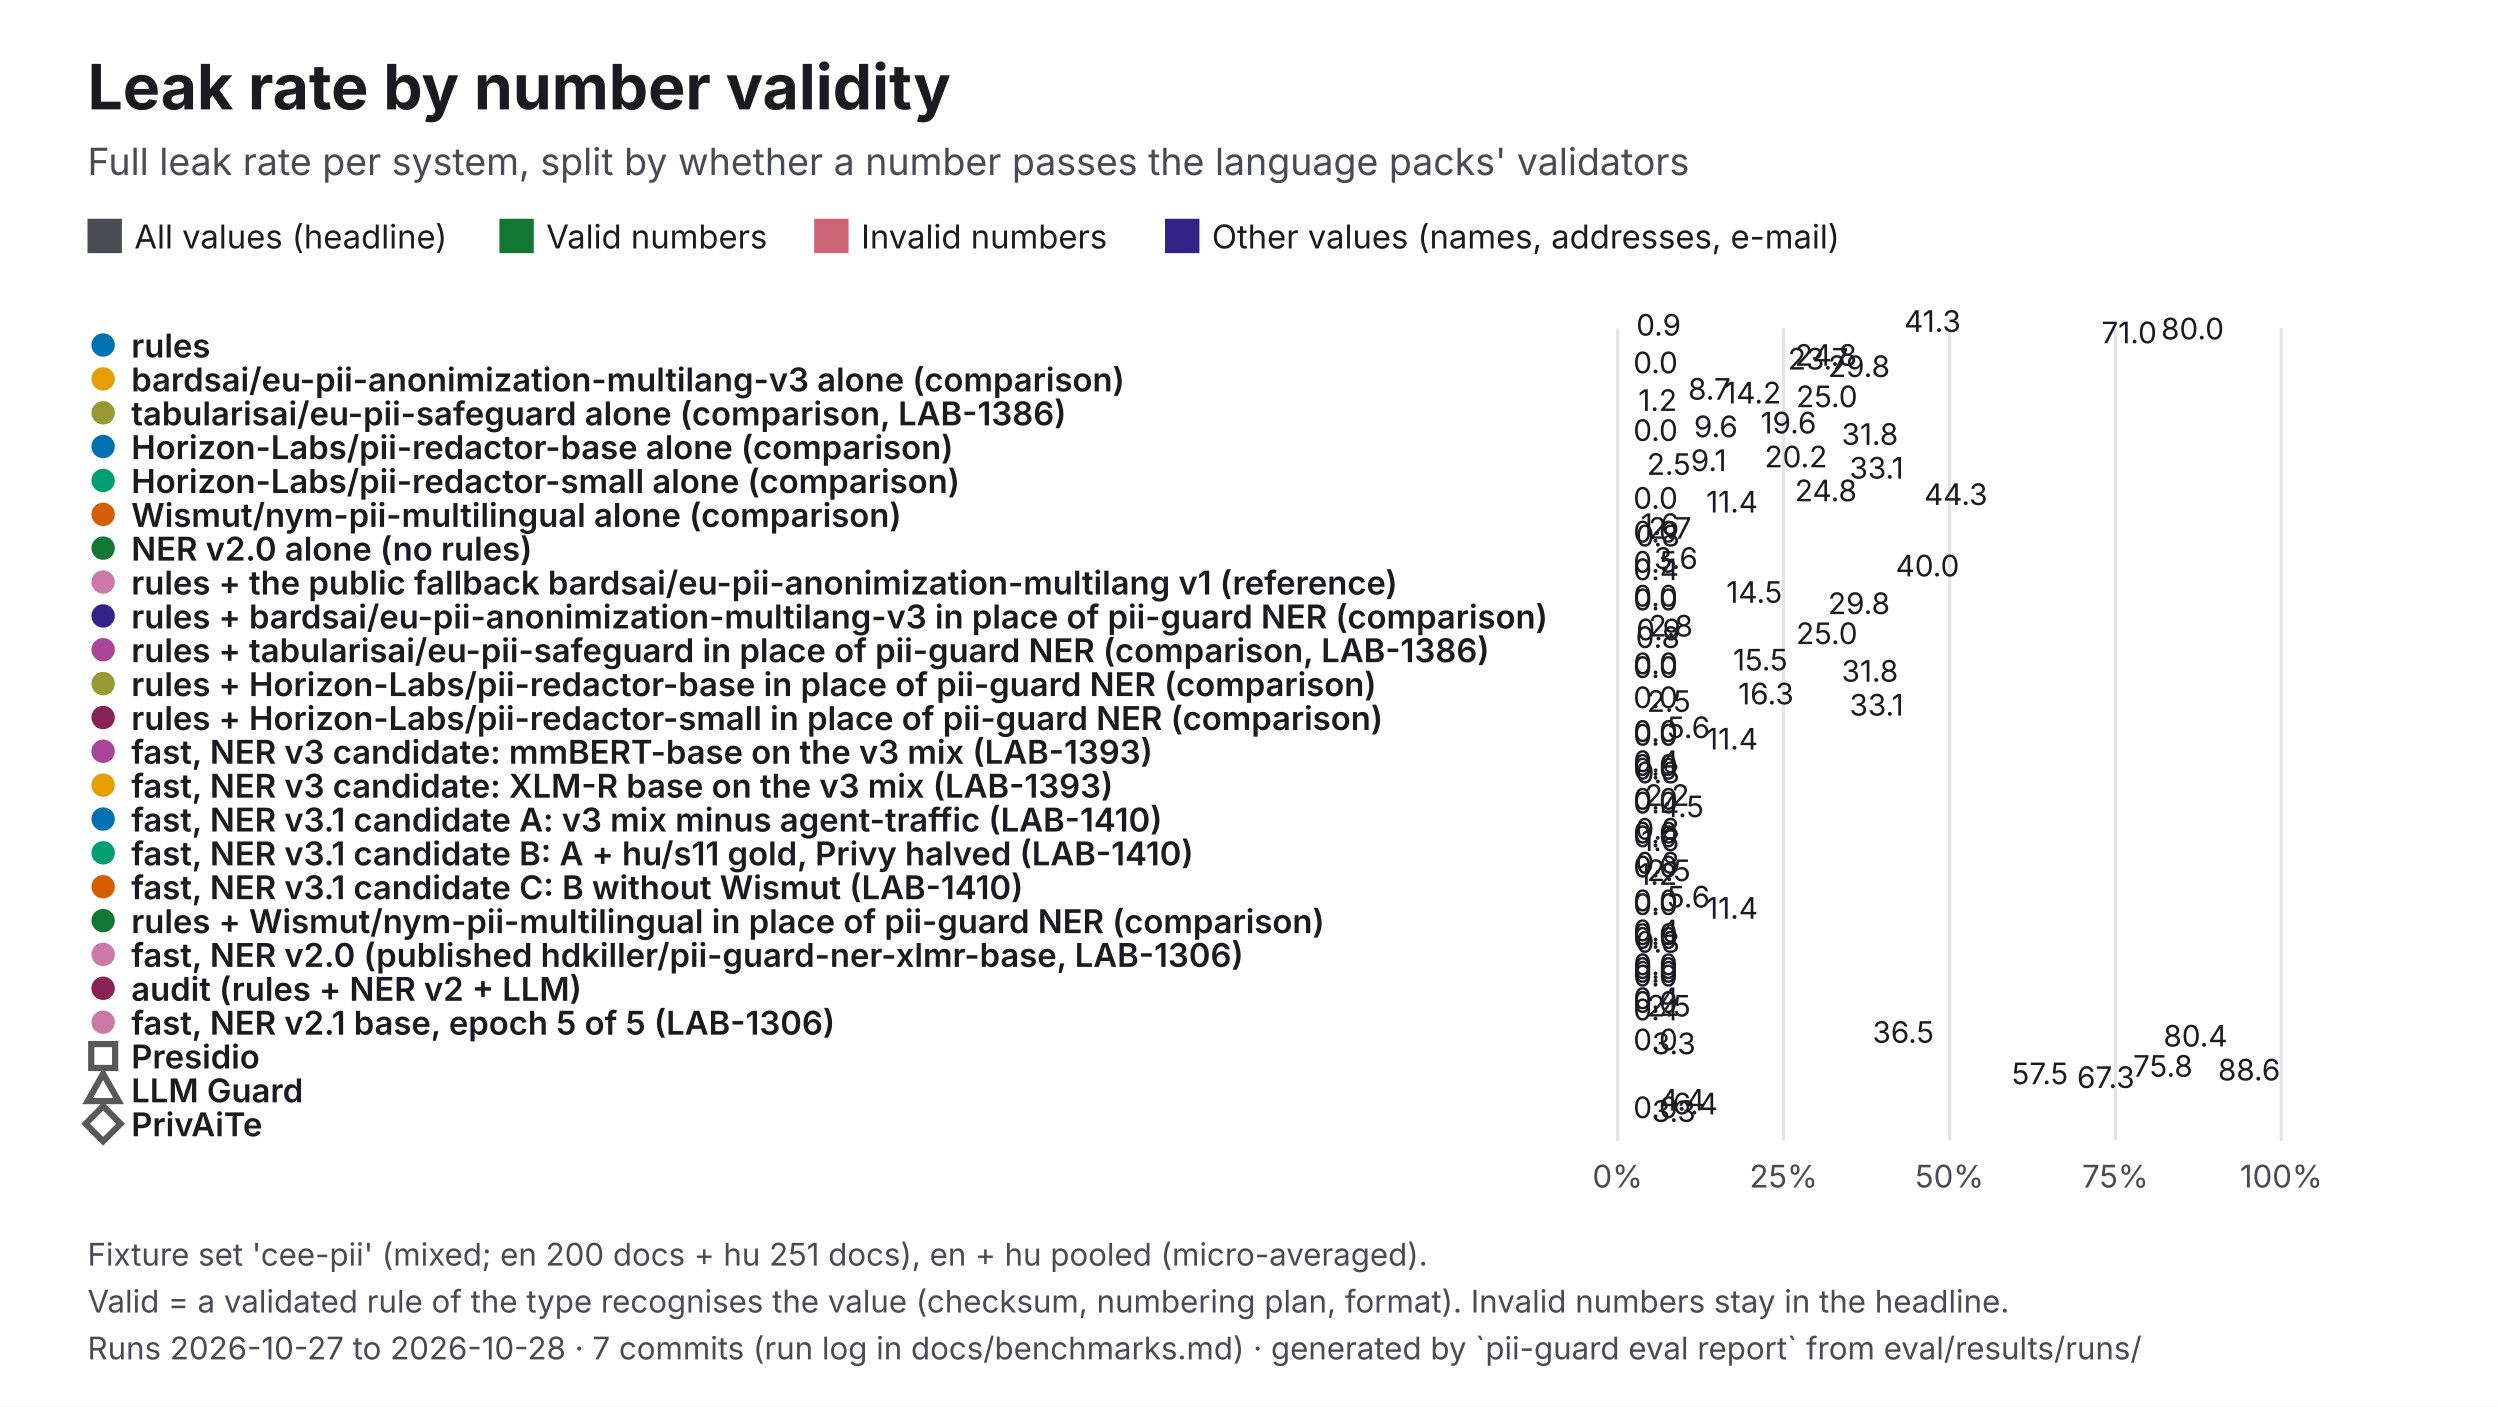
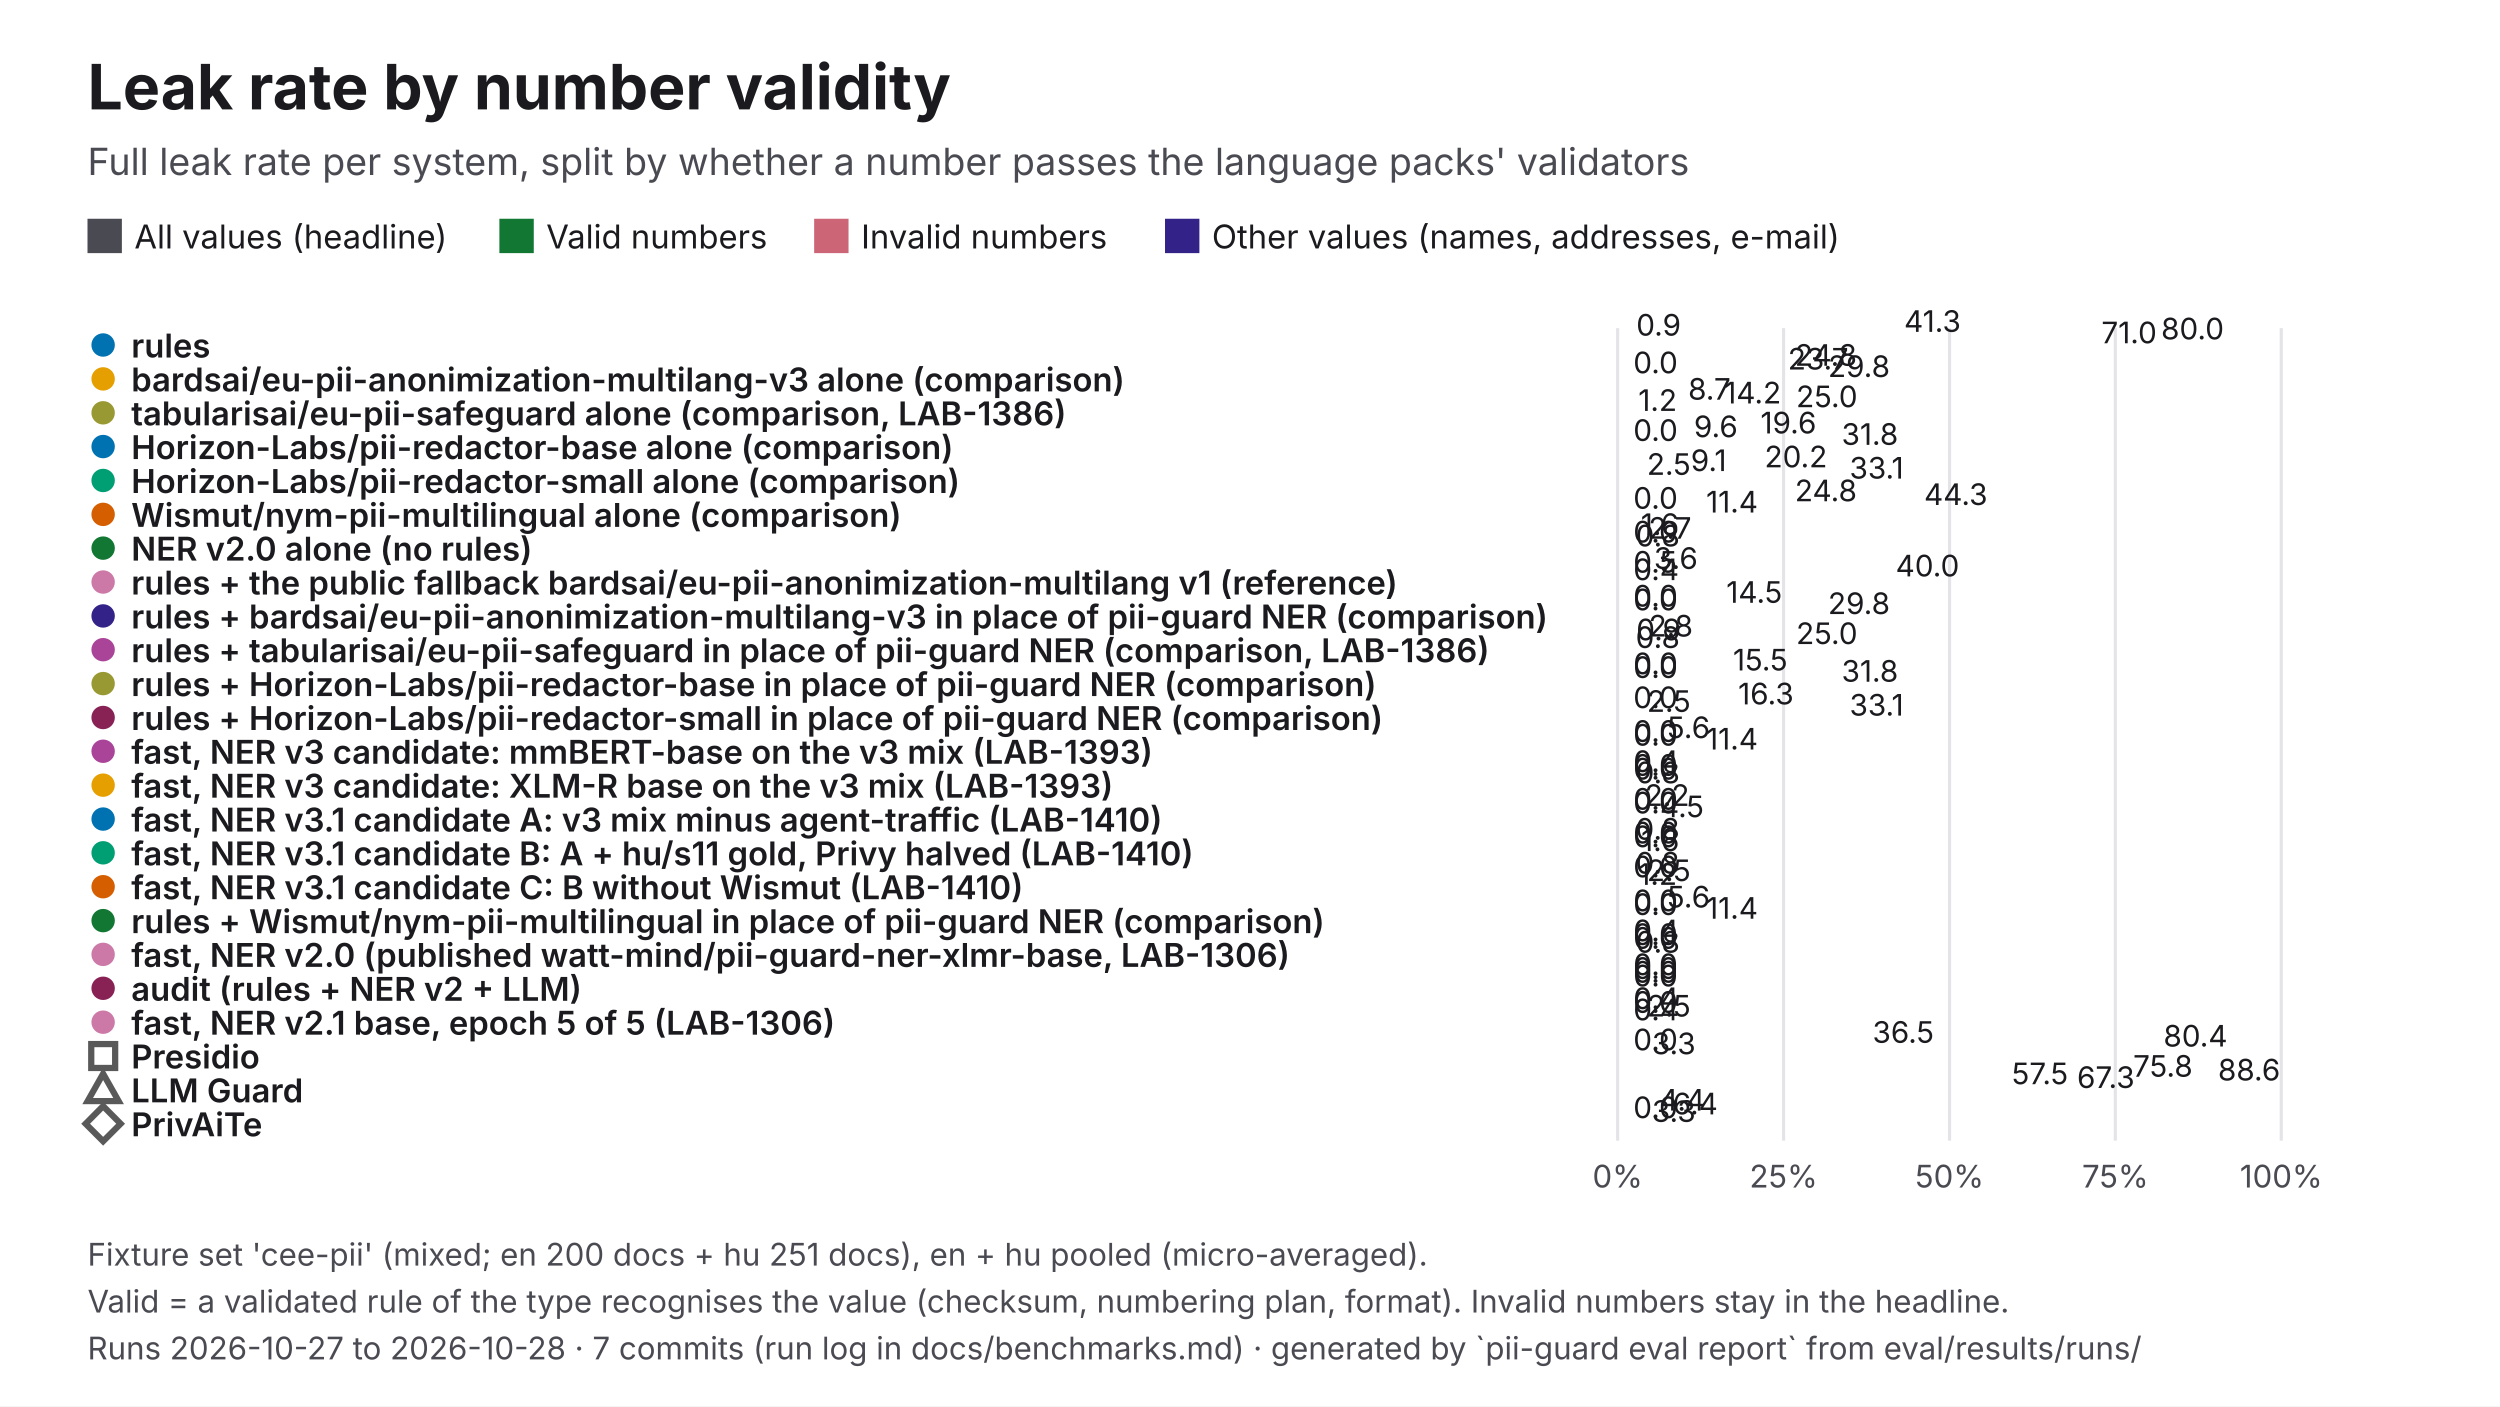
<svg xmlns="http://www.w3.org/2000/svg" viewBox="0 0 1600 900" width="1600" height="900" role="img" aria-labelledby="t d" font-family="Inter, 'Helvetica Neue', Helvetica, Arial, sans-serif">
  <rect width="1600" height="900" fill="#FFFFFF" />
  <text x="56" y="70" font-size="40" fill="#1B1B1F" font-weight="700">Leak rate by number validity</text>
  <text x="56" y="112" font-size="24" fill="#4A4A52">Full leak rate per system, split by whether a number passes the language packs' validators</text>
  <rect x="56" y="140" width="22" height="22" fill="#4A4A52" />
  <text x="86" y="159" font-size="21" fill="#1B1B1F">All values (headline)</text>
  <rect x="319.61" y="140" width="22" height="22" fill="#117733" />
  <text x="349.6" y="159" font-size="21" fill="#1B1B1F">Valid numbers</text>
  <rect x="521.06" y="140" width="22" height="22" fill="#CC6677" />
  <text x="551.1" y="159" font-size="21" fill="#1B1B1F">Invalid numbers</text>
  <rect x="745.61" y="140" width="22" height="22" fill="#332288" />
  <text x="775.6" y="159" font-size="21" fill="#1B1B1F">Other values (names, addresses, e-mail)</text>
  <line x1="1035.3" y1="210" x2="1035.3" y2="730" stroke="#E3E3E8" stroke-width="2" />
  <text x="1035.3" y="760" font-size="20" fill="#4A4A52" text-anchor="middle">0%</text>
  <line x1="1141.5" y1="210" x2="1141.5" y2="730" stroke="#E3E3E8" stroke-width="2" />
  <text x="1141.5" y="760" font-size="20" fill="#4A4A52" text-anchor="middle">25%</text>
  <line x1="1247.7" y1="210" x2="1247.7" y2="730" stroke="#E3E3E8" stroke-width="2" />
  <text x="1247.7" y="760" font-size="20" fill="#4A4A52" text-anchor="middle">50%</text>
  <line x1="1353.8" y1="210" x2="1353.8" y2="730" stroke="#E3E3E8" stroke-width="2" />
  <text x="1353.8" y="760" font-size="20" fill="#4A4A52" text-anchor="middle">75%</text>
  <line x1="1460" y1="210" x2="1460" y2="730" stroke="#E3E3E8" stroke-width="2" />
  <text x="1460" y="760" font-size="20" fill="#4A4A52" text-anchor="middle">100%</text>
  <circle cx="66" cy="220.8" r="9" fill="#0072B2" stroke="#FFFFFF" stroke-width="3" />
  <text x="84" y="228.8" font-size="21" fill="#1B1B1F" font-weight="600">rules</text>
  <rect x="1035.3" y="218" width="175.3" height="-1.6" fill="#4A4A52" />
  <text x="1218.6" y="212.4" font-size="19" fill="#1B1B1F">41.3</text>
  <rect x="1035.3" y="220.4" width="3.9" height="-1.6" fill="#117733" />
  <text x="1047.2" y="214.8" font-size="19" fill="#1B1B1F">0.9</text>
  <rect x="1035.3" y="222.8" width="339.7" height="-1.6" fill="#CC6677" />
  <text x="1383.1" y="217.2" font-size="19" fill="#1B1B1F">80.0</text>
  <rect x="1035.3" y="225.2" width="301.6" height="-1.6" fill="#332288" />
  <text x="1344.9" y="219.7" font-size="19" fill="#1B1B1F">71.0</text>
  <circle cx="66" cy="242.5" r="9" fill="#E69F00" stroke="#FFFFFF" stroke-width="3" />
  <text x="84" y="250.5" font-size="21" fill="#1B1B1F" font-weight="600">bardsai/eu-pii-anonimization-multilang-v3 alone (comparison)</text>
  <rect x="1035.3" y="239.7" width="105.3" height="-1.6" fill="#4A4A52" />
  <text x="1148.7" y="234.1" font-size="19" fill="#1B1B1F">24.8</text>
  <rect x="1035.3" y="242.1" width="100.8" height="-1.6" fill="#117733" />
  <text x="1144.2" y="236.5" font-size="19" fill="#1B1B1F">23.7</text>
  <rect x="1035.3" y="244.5" width="2" height="-1.6" fill="#CC6677" />
  <text x="1045.3" y="238.9" font-size="19" fill="#1B1B1F">0.0</text>
  <rect x="1035.3" y="246.9" width="126.5" height="-1.6" fill="#332288" />
  <text x="1169.9" y="241.3" font-size="19" fill="#1B1B1F">29.8</text>
  <circle cx="66" cy="264.2" r="9" fill="#999933" stroke="#FFFFFF" stroke-width="3" />
  <text x="84" y="272.2" font-size="21" fill="#1B1B1F" font-weight="600">tabularisai/eu-pii-safeguard alone (comparison, LAB-1386)</text>
  <rect x="1035.3" y="261.3" width="37.1" height="-1.6" fill="#4A4A52" />
  <text x="1080.4" y="255.8" font-size="19" fill="#1B1B1F">8.7</text>
  <rect x="1035.3" y="263.8" width="60.1" height="-1.6" fill="#117733" />
  <text x="1103.5" y="258.2" font-size="19" fill="#1B1B1F">14.2</text>
  <rect x="1035.3" y="266.2" width="106.2" height="-1.6" fill="#CC6677" />
  <text x="1149.5" y="260.6" font-size="19" fill="#1B1B1F">25.0</text>
  <rect x="1035.3" y="268.6" width="5.2" height="-1.6" fill="#332288" />
  <text x="1048.5" y="263" font-size="19" fill="#1B1B1F">1.2</text>
  <circle cx="66" cy="285.8" r="9" fill="#0072B2" stroke="#FFFFFF" stroke-width="3" />
  <text x="84" y="293.8" font-size="21" fill="#1B1B1F" font-weight="600">Horizon-Labs/pii-redactor-base alone (comparison)</text>
  <rect x="1035.3" y="283" width="83.4" height="-1.6" fill="#4A4A52" />
  <text x="1126.7" y="277.4" font-size="19" fill="#1B1B1F">19.6</text>
  <rect x="1035.3" y="285.4" width="40.7" height="-1.6" fill="#117733" />
  <text x="1084.1" y="279.8" font-size="19" fill="#1B1B1F">9.6</text>
  <rect x="1035.3" y="287.8" width="2" height="-1.6" fill="#CC6677" />
  <text x="1045.3" y="282.2" font-size="19" fill="#1B1B1F">0.0</text>
  <rect x="1035.3" y="290.2" width="135.2" height="-1.6" fill="#332288" />
  <text x="1178.6" y="284.7" font-size="19" fill="#1B1B1F">31.8</text>
  <circle cx="66" cy="307.5" r="9" fill="#009E73" stroke="#FFFFFF" stroke-width="3" />
  <text x="84" y="315.5" font-size="21" fill="#1B1B1F" font-weight="600">Horizon-Labs/pii-redactor-small alone (comparison)</text>
  <rect x="1035.3" y="304.7" width="86" height="-1.6" fill="#4A4A52" />
  <text x="1129.3" y="299.1" font-size="19" fill="#1B1B1F">20.2</text>
  <rect x="1035.3" y="307.1" width="38.8" height="-1.6" fill="#117733" />
  <text x="1082.1" y="301.5" font-size="19" fill="#1B1B1F">9.1</text>
  <rect x="1035.3" y="309.5" width="10.6" height="-1.6" fill="#CC6677" />
  <text x="1054" y="303.9" font-size="19" fill="#1B1B1F">2.5</text>
  <rect x="1035.3" y="311.9" width="140.4" height="-1.6" fill="#332288" />
  <text x="1183.7" y="306.3" font-size="19" fill="#1B1B1F">33.1</text>
  <circle cx="66" cy="329.2" r="9" fill="#D55E00" stroke="#FFFFFF" stroke-width="3" />
  <text x="84" y="337.2" font-size="21" fill="#1B1B1F" font-weight="600">Wismut/nym-pii-multilingual alone (comparison)</text>
  <rect x="1035.3" y="326.3" width="105.3" height="-1.6" fill="#4A4A52" />
  <text x="1148.7" y="320.8" font-size="19" fill="#1B1B1F">24.8</text>
  <rect x="1035.3" y="328.8" width="188.1" height="-1.6" fill="#117733" />
  <text x="1231.4" y="323.2" font-size="19" fill="#1B1B1F">44.3</text>
  <rect x="1035.3" y="331.2" width="2" height="-1.6" fill="#CC6677" />
  <text x="1045.3" y="325.6" font-size="19" fill="#1B1B1F">0.0</text>
  <rect x="1035.3" y="333.6" width="48.5" height="-1.6" fill="#332288" />
  <text x="1091.9" y="328" font-size="19" fill="#1B1B1F">11.4</text>
  <circle cx="66" cy="350.8" r="9" fill="#117733" stroke="#FFFFFF" stroke-width="3" />
  <text x="84" y="358.8" font-size="21" fill="#1B1B1F" font-weight="600">NER v2.0 alone (no rules)</text>
  <rect x="1035.3" y="348" width="6.8" height="-1.6" fill="#4A4A52" />
  <text x="1050.1" y="342.4" font-size="19" fill="#1B1B1F">1.6</text>
  <rect x="1035.3" y="350.4" width="11.6" height="-1.6" fill="#117733" />
  <text x="1055" y="344.8" font-size="19" fill="#1B1B1F">2.7</text>
  <rect x="1035.3" y="352.8" width="2" height="-1.6" fill="#CC6677" />
  <text x="1045.3" y="347.2" font-size="19" fill="#1B1B1F">0.0</text>
  <rect x="1035.3" y="355.2" width="3.5" height="-1.6" fill="#332288" />
  <text x="1046.8" y="349.7" font-size="19" fill="#1B1B1F">0.8</text>
  <circle cx="66" cy="372.5" r="9" fill="#CC79A7" stroke="#FFFFFF" stroke-width="3" />
  <text x="84" y="380.5" font-size="21" fill="#1B1B1F" font-weight="600">rules + the public fallback bardsai/eu-pii-anonimization-multilang v1 (reference)</text>
  <rect x="1035.3" y="369.7" width="15.2" height="-1.6" fill="#4A4A52" />
  <text x="1058.5" y="364.1" font-size="19" fill="#1B1B1F">3.6</text>
  <rect x="1035.3" y="372.1" width="2" height="-1.6" fill="#117733" />
  <text x="1045.3" y="366.5" font-size="19" fill="#1B1B1F">0.5</text>
  <rect x="1035.3" y="374.5" width="169.9" height="-1.6" fill="#CC6677" />
  <text x="1213.2" y="368.9" font-size="19" fill="#1B1B1F">40.0</text>
  <rect x="1035.3" y="376.9" width="2" height="-1.6" fill="#332288" />
  <text x="1045.3" y="371.3" font-size="19" fill="#1B1B1F">0.4</text>
  <circle cx="66" cy="394.2" r="9" fill="#332288" stroke="#FFFFFF" stroke-width="3" />
  <text x="84" y="402.2" font-size="21" fill="#1B1B1F" font-weight="600">rules + bardsai/eu-pii-anonimization-multilang-v3 in place of pii-guard NER (comparison)</text>
  <rect x="1035.3" y="391.3" width="61.5" height="-1.6" fill="#4A4A52" />
  <text x="1104.8" y="385.8" font-size="19" fill="#1B1B1F">14.5</text>
  <rect x="1035.3" y="393.8" width="2" height="-1.6" fill="#117733" />
  <text x="1045.3" y="388.2" font-size="19" fill="#1B1B1F">0.0</text>
  <rect x="1035.3" y="396.2" width="2" height="-1.6" fill="#CC6677" />
  <text x="1045.3" y="390.6" font-size="19" fill="#1B1B1F">0.0</text>
  <rect x="1035.3" y="398.6" width="126.5" height="-1.6" fill="#332288" />
  <text x="1169.9" y="393" font-size="19" fill="#1B1B1F">29.8</text>
  <circle cx="66" cy="415.8" r="9" fill="#AA4499" stroke="#FFFFFF" stroke-width="3" />
  <text x="84" y="423.8" font-size="21" fill="#1B1B1F" font-weight="600">rules + tabularisai/eu-pii-safeguard in place of pii-guard NER (comparison, LAB-1386)</text>
  <rect x="1035.3" y="413" width="11.8" height="-1.6" fill="#4A4A52" />
  <text x="1055.1" y="407.4" font-size="19" fill="#1B1B1F">2.8</text>
  <rect x="1035.3" y="415.4" width="3.9" height="-1.6" fill="#117733" />
  <text x="1047.2" y="409.8" font-size="19" fill="#1B1B1F">0.9</text>
  <rect x="1035.3" y="417.8" width="106.2" height="-1.6" fill="#CC6677" />
  <text x="1149.5" y="412.2" font-size="19" fill="#1B1B1F">25.0</text>
  <rect x="1035.3" y="420.2" width="3.5" height="-1.6" fill="#332288" />
  <text x="1046.8" y="414.7" font-size="19" fill="#1B1B1F">0.8</text>
  <circle cx="66" cy="437.5" r="9" fill="#999933" stroke="#FFFFFF" stroke-width="3" />
  <text x="84" y="445.5" font-size="21" fill="#1B1B1F" font-weight="600">rules + Horizon-Labs/pii-redactor-base in place of pii-guard NER (comparison)</text>
  <rect x="1035.3" y="434.7" width="65.7" height="-1.6" fill="#4A4A52" />
  <text x="1109.1" y="429.1" font-size="19" fill="#1B1B1F">15.5</text>
  <rect x="1035.3" y="437.1" width="2" height="-1.6" fill="#117733" />
  <text x="1045.3" y="431.5" font-size="19" fill="#1B1B1F">0.0</text>
  <rect x="1035.3" y="439.5" width="2" height="-1.6" fill="#CC6677" />
  <text x="1045.3" y="433.9" font-size="19" fill="#1B1B1F">0.0</text>
  <rect x="1035.3" y="441.9" width="135.2" height="-1.6" fill="#332288" />
  <text x="1178.6" y="436.3" font-size="19" fill="#1B1B1F">31.8</text>
  <circle cx="66" cy="459.2" r="9" fill="#882255" stroke="#FFFFFF" stroke-width="3" />
  <text x="84" y="467.2" font-size="21" fill="#1B1B1F" font-weight="600">rules + Horizon-Labs/pii-redactor-small in place of pii-guard NER (comparison)</text>
  <rect x="1035.3" y="456.3" width="69.1" height="-1.6" fill="#4A4A52" />
  <text x="1112.4" y="450.8" font-size="19" fill="#1B1B1F">16.3</text>
  <rect x="1035.3" y="458.8" width="2" height="-1.6" fill="#117733" />
  <text x="1045.3" y="453.2" font-size="19" fill="#1B1B1F">0.0</text>
  <rect x="1035.3" y="461.2" width="10.6" height="-1.6" fill="#CC6677" />
  <text x="1054" y="455.6" font-size="19" fill="#1B1B1F">2.5</text>
  <rect x="1035.3" y="463.6" width="140.4" height="-1.6" fill="#332288" />
  <text x="1183.7" y="458" font-size="19" fill="#1B1B1F">33.1</text>
  <circle cx="66" cy="480.8" r="9" fill="#AA4499" stroke="#FFFFFF" stroke-width="3" />
  <text x="84" y="488.8" font-size="21" fill="#1B1B1F" font-weight="600">fast, NER v3 candidate: mmBERT-base on the v3 mix (LAB-1393)</text>
  <rect x="1035.3" y="478" width="23.6" height="-1.6" fill="#4A4A52" />
  <text x="1066.9" y="472.4" font-size="19" fill="#1B1B1F">5.6</text>
  <rect x="1035.3" y="480.4" width="2" height="-1.6" fill="#117733" />
  <text x="1045.3" y="474.8" font-size="19" fill="#1B1B1F">0.0</text>
  <rect x="1035.3" y="482.8" width="2" height="-1.6" fill="#CC6677" />
  <text x="1045.3" y="477.2" font-size="19" fill="#1B1B1F">0.0</text>
  <rect x="1035.3" y="485.2" width="48.5" height="-1.6" fill="#332288" />
  <text x="1091.9" y="479.7" font-size="19" fill="#1B1B1F">11.4</text>
  <circle cx="66" cy="502.5" r="9" fill="#E69F00" stroke="#FFFFFF" stroke-width="3" />
  <text x="84" y="510.5" font-size="21" fill="#1B1B1F" font-weight="600">fast, NER v3 candidate: XLM-R base on the v3 mix (LAB-1393)</text>
  <rect x="1035.3" y="499.7" width="2" height="-1.6" fill="#4A4A52" />
  <text x="1045.3" y="494.1" font-size="19" fill="#1B1B1F">0.4</text>
  <rect x="1035.3" y="502.1" width="2" height="-1.6" fill="#117733" />
  <text x="1045.3" y="496.5" font-size="19" fill="#1B1B1F">0.0</text>
  <rect x="1035.3" y="504.5" width="2" height="-1.6" fill="#CC6677" />
  <text x="1045.3" y="498.9" font-size="19" fill="#1B1B1F">0.0</text>
  <rect x="1035.3" y="506.9" width="3.5" height="-1.6" fill="#332288" />
  <text x="1046.8" y="501.3" font-size="19" fill="#1B1B1F">0.8</text>
  <circle cx="66" cy="524.2" r="9" fill="#0072B2" stroke="#FFFFFF" stroke-width="3" />
  <text x="84" y="532.2" font-size="21" fill="#1B1B1F" font-weight="600">fast, NER v3.1 candidate A: v3 mix minus agent-traffic (LAB-1410)</text>
  <rect x="1035.3" y="521.3" width="9.3" height="-1.6" fill="#4A4A52" />
  <text x="1052.6" y="515.8" font-size="19" fill="#1B1B1F">2.2</text>
  <rect x="1035.3" y="523.8" width="2" height="-1.6" fill="#117733" />
  <text x="1045.3" y="518.2" font-size="19" fill="#1B1B1F">0.0</text>
  <rect x="1035.3" y="526.2" width="2" height="-1.6" fill="#CC6677" />
  <text x="1045.3" y="520.6" font-size="19" fill="#1B1B1F">0.0</text>
  <rect x="1035.3" y="528.6" width="19.1" height="-1.6" fill="#332288" />
  <text x="1062.4" y="523" font-size="19" fill="#1B1B1F">4.5</text>
  <circle cx="66" cy="545.8" r="9" fill="#009E73" stroke="#FFFFFF" stroke-width="3" />
  <text x="84" y="553.8" font-size="21" fill="#1B1B1F" font-weight="600">fast, NER v3.1 candidate B: A + hu/s11 gold, Privy halved (LAB-1410)</text>
  <rect x="1035.3" y="543" width="3.4" height="-1.6" fill="#4A4A52" />
  <text x="1046.7" y="537.4" font-size="19" fill="#1B1B1F">0.8</text>
  <rect x="1035.3" y="545.4" width="2" height="-1.6" fill="#117733" />
  <text x="1045.3" y="539.8" font-size="19" fill="#1B1B1F">0.0</text>
  <rect x="1035.3" y="547.8" width="2" height="-1.6" fill="#CC6677" />
  <text x="1045.3" y="542.2" font-size="19" fill="#1B1B1F">0.0</text>
  <rect x="1035.3" y="550.2" width="6.9" height="-1.6" fill="#332288" />
  <text x="1050.3" y="544.7" font-size="19" fill="#1B1B1F">1.6</text>
  <circle cx="66" cy="567.5" r="9" fill="#D55E00" stroke="#FFFFFF" stroke-width="3" />
  <text x="84" y="575.5" font-size="21" fill="#1B1B1F" font-weight="600">fast, NER v3.1 candidate C: B without Wismut (LAB-1410)</text>
  <rect x="1035.3" y="564.7" width="3.4" height="-1.6" fill="#4A4A52" />
  <text x="1046.7" y="559.1" font-size="19" fill="#1B1B1F">0.8</text>
  <rect x="1035.3" y="567.1" width="2" height="-1.6" fill="#117733" />
  <text x="1045.3" y="561.5" font-size="19" fill="#1B1B1F">0.0</text>
  <rect x="1035.3" y="569.5" width="10.6" height="-1.6" fill="#CC6677" />
  <text x="1054" y="563.9" font-size="19" fill="#1B1B1F">2.5</text>
  <rect x="1035.3" y="571.9" width="5.2" height="-1.6" fill="#332288" />
  <text x="1048.5" y="566.3" font-size="19" fill="#1B1B1F">1.2</text>
  <circle cx="66" cy="589.2" r="9" fill="#117733" stroke="#FFFFFF" stroke-width="3" />
  <text x="84" y="597.2" font-size="21" fill="#1B1B1F" font-weight="600">rules + Wismut/nym-pii-multilingual in place of pii-guard NER (comparison)</text>
  <rect x="1035.3" y="586.3" width="23.6" height="-1.6" fill="#4A4A52" />
  <text x="1066.9" y="580.8" font-size="19" fill="#1B1B1F">5.6</text>
  <rect x="1035.3" y="588.8" width="2" height="-1.6" fill="#117733" />
  <text x="1045.3" y="583.2" font-size="19" fill="#1B1B1F">0.0</text>
  <rect x="1035.3" y="591.2" width="2" height="-1.6" fill="#CC6677" />
  <text x="1045.3" y="585.6" font-size="19" fill="#1B1B1F">0.0</text>
  <rect x="1035.3" y="593.6" width="48.5" height="-1.6" fill="#332288" />
  <text x="1091.9" y="588" font-size="19" fill="#1B1B1F">11.4</text>
  <circle cx="66" cy="610.8" r="9" fill="#CC79A7" stroke="#FFFFFF" stroke-width="3" />
-   <text x="84" y="618.8" font-size="21" fill="#1B1B1F" font-weight="600">fast, NER v2.0 (published hdkiller/pii-guard-ner-xlmr-base, LAB-1306)</text>
+   <text x="84" y="618.8" font-size="21" fill="#1B1B1F" font-weight="600">fast, NER v2.0 (published watt-mind/pii-guard-ner-xlmr-base, LAB-1306)</text>
  <rect x="1035.3" y="608" width="2" height="-1.6" fill="#4A4A52" />
  <text x="1045.3" y="602.4" font-size="19" fill="#1B1B1F">0.4</text>
  <rect x="1035.3" y="610.4" width="2" height="-1.6" fill="#117733" />
  <text x="1045.3" y="604.8" font-size="19" fill="#1B1B1F">0.0</text>
  <rect x="1035.3" y="612.8" width="2" height="-1.6" fill="#CC6677" />
  <text x="1045.3" y="607.2" font-size="19" fill="#1B1B1F">0.0</text>
  <rect x="1035.3" y="615.2" width="3.5" height="-1.6" fill="#332288" />
  <text x="1046.8" y="609.7" font-size="19" fill="#1B1B1F">0.8</text>
  <circle cx="66" cy="632.5" r="9" fill="#882255" stroke="#FFFFFF" stroke-width="3" />
  <text x="84" y="640.5" font-size="21" fill="#1B1B1F" font-weight="600">audit (rules + NER v2 + LLM)</text>
  <rect x="1035.3" y="629.7" width="2" height="-1.6" fill="#4A4A52" />
  <text x="1045.3" y="624.1" font-size="19" fill="#1B1B1F">0.0</text>
  <rect x="1035.3" y="632.1" width="2" height="-1.6" fill="#117733" />
  <text x="1045.3" y="626.5" font-size="19" fill="#1B1B1F">0.0</text>
  <rect x="1035.3" y="634.5" width="2" height="-1.6" fill="#CC6677" />
  <text x="1045.3" y="628.9" font-size="19" fill="#1B1B1F">0.0</text>
  <rect x="1035.3" y="636.9" width="2" height="-1.6" fill="#332288" />
  <text x="1045.3" y="631.3" font-size="19" fill="#1B1B1F">0.0</text>
  <circle cx="66" cy="654.2" r="9" fill="#CC79A7" stroke="#FFFFFF" stroke-width="3" />
  <text x="84" y="662.2" font-size="21" fill="#1B1B1F" font-weight="600">fast, NER v2.1 base, epoch 5 of 5 (LAB-1306)</text>
  <rect x="1035.3" y="651.3" width="2" height="-1.6" fill="#4A4A52" />
  <text x="1045.3" y="645.8" font-size="19" fill="#1B1B1F">0.4</text>
  <rect x="1035.3" y="653.8" width="2" height="-1.6" fill="#117733" />
  <text x="1045.3" y="648.2" font-size="19" fill="#1B1B1F">0.0</text>
  <rect x="1035.3" y="656.2" width="10.6" height="-1.6" fill="#CC6677" />
  <text x="1054" y="650.6" font-size="19" fill="#1B1B1F">2.5</text>
  <rect x="1035.3" y="658.6" width="2" height="-1.6" fill="#332288" />
  <text x="1045.3" y="653" font-size="19" fill="#1B1B1F">0.4</text>
  <rect x="58.4" y="668.2" width="15.3" height="15.3" fill="#FFFFFF" stroke="#595959" stroke-width="4" />
  <text x="84" y="683.8" font-size="21" fill="#1B1B1F" font-weight="600">Presidio</text>
  <rect x="1035.3" y="673" width="155" height="-1.6" fill="#4A4A52" />
  <text x="1198.4" y="667.4" font-size="19" fill="#1B1B1F">36.5</text>
  <rect x="1035.3" y="675.4" width="341.3" height="-1.6" fill="#117733" />
  <text x="1384.6" y="669.8" font-size="19" fill="#1B1B1F">80.4</text>
  <rect x="1035.3" y="677.8" width="2" height="-1.6" fill="#CC6677" />
  <text x="1045.3" y="672.2" font-size="19" fill="#1B1B1F">0.0</text>
  <rect x="1035.3" y="680.2" width="13.9" height="-1.6" fill="#332288" />
  <text x="1057.2" y="674.7" font-size="19" fill="#1B1B1F">3.3</text>
  <polygon points="66,687.2 75.9,704.7 56.1,704.7" fill="#FFFFFF" stroke="#595959" stroke-width="4" />
  <text x="84" y="705.5" font-size="21" fill="#1B1B1F" font-weight="600">LLM Guard</text>
  <rect x="1035.3" y="694.7" width="321.9" height="-1.6" fill="#4A4A52" />
  <text x="1365.2" y="689.1" font-size="19" fill="#1B1B1F">75.8</text>
  <rect x="1035.3" y="697.1" width="376.2" height="-1.6" fill="#117733" />
  <text x="1419.5" y="691.5" font-size="19" fill="#1B1B1F">88.6</text>
  <rect x="1035.3" y="699.5" width="244.2" height="-1.6" fill="#CC6677" />
  <text x="1287.5" y="693.9" font-size="19" fill="#1B1B1F">57.5</text>
  <rect x="1035.3" y="701.9" width="286" height="-1.6" fill="#332288" />
  <text x="1329.3" y="696.3" font-size="19" fill="#1B1B1F">67.3</text>
  <polygon points="66,707.9 77.2,719.2 66,730.4 54.8,719.2" fill="#FFFFFF" stroke="#595959" stroke-width="4" />
  <text x="84" y="727.2" font-size="21" fill="#1B1B1F" font-weight="600">PrivAiTe</text>
  <rect x="1035.3" y="716.3" width="18.6" height="-1.6" fill="#4A4A52" />
  <text x="1061.9" y="710.8" font-size="19" fill="#1B1B1F">4.4</text>
  <rect x="1035.3" y="718.8" width="27.1" height="-1.6" fill="#117733" />
  <text x="1070.5" y="713.2" font-size="19" fill="#1B1B1F">6.4</text>
  <rect x="1035.3" y="721.2" width="2" height="-1.6" fill="#CC6677" />
  <text x="1045.3" y="715.6" font-size="19" fill="#1B1B1F">0.0</text>
  <rect x="1035.3" y="723.6" width="13.9" height="-1.6" fill="#332288" />
  <text x="1057.2" y="718" font-size="19" fill="#1B1B1F">3.3</text>
  <text x="56" y="810" font-size="20" fill="#4A4A52">Fixture set 'cee-pii' (mixed; en 200 docs + hu 251 docs), en + hu pooled (micro-averaged).</text>
  <text x="56" y="840" font-size="20" fill="#4A4A52">Valid = a validated rule of the type recognises the value (checksum, numbering plan, format). Invalid numbers stay in the headline.</text>
  <text x="56" y="870" font-size="20" fill="#4A4A52">Runs 2026-10-27 to 2026-10-28 · 7 commits (run log in docs/benchmarks.md) · generated by `pii-guard eval report` from eval/results/runs/</text>
</svg>
